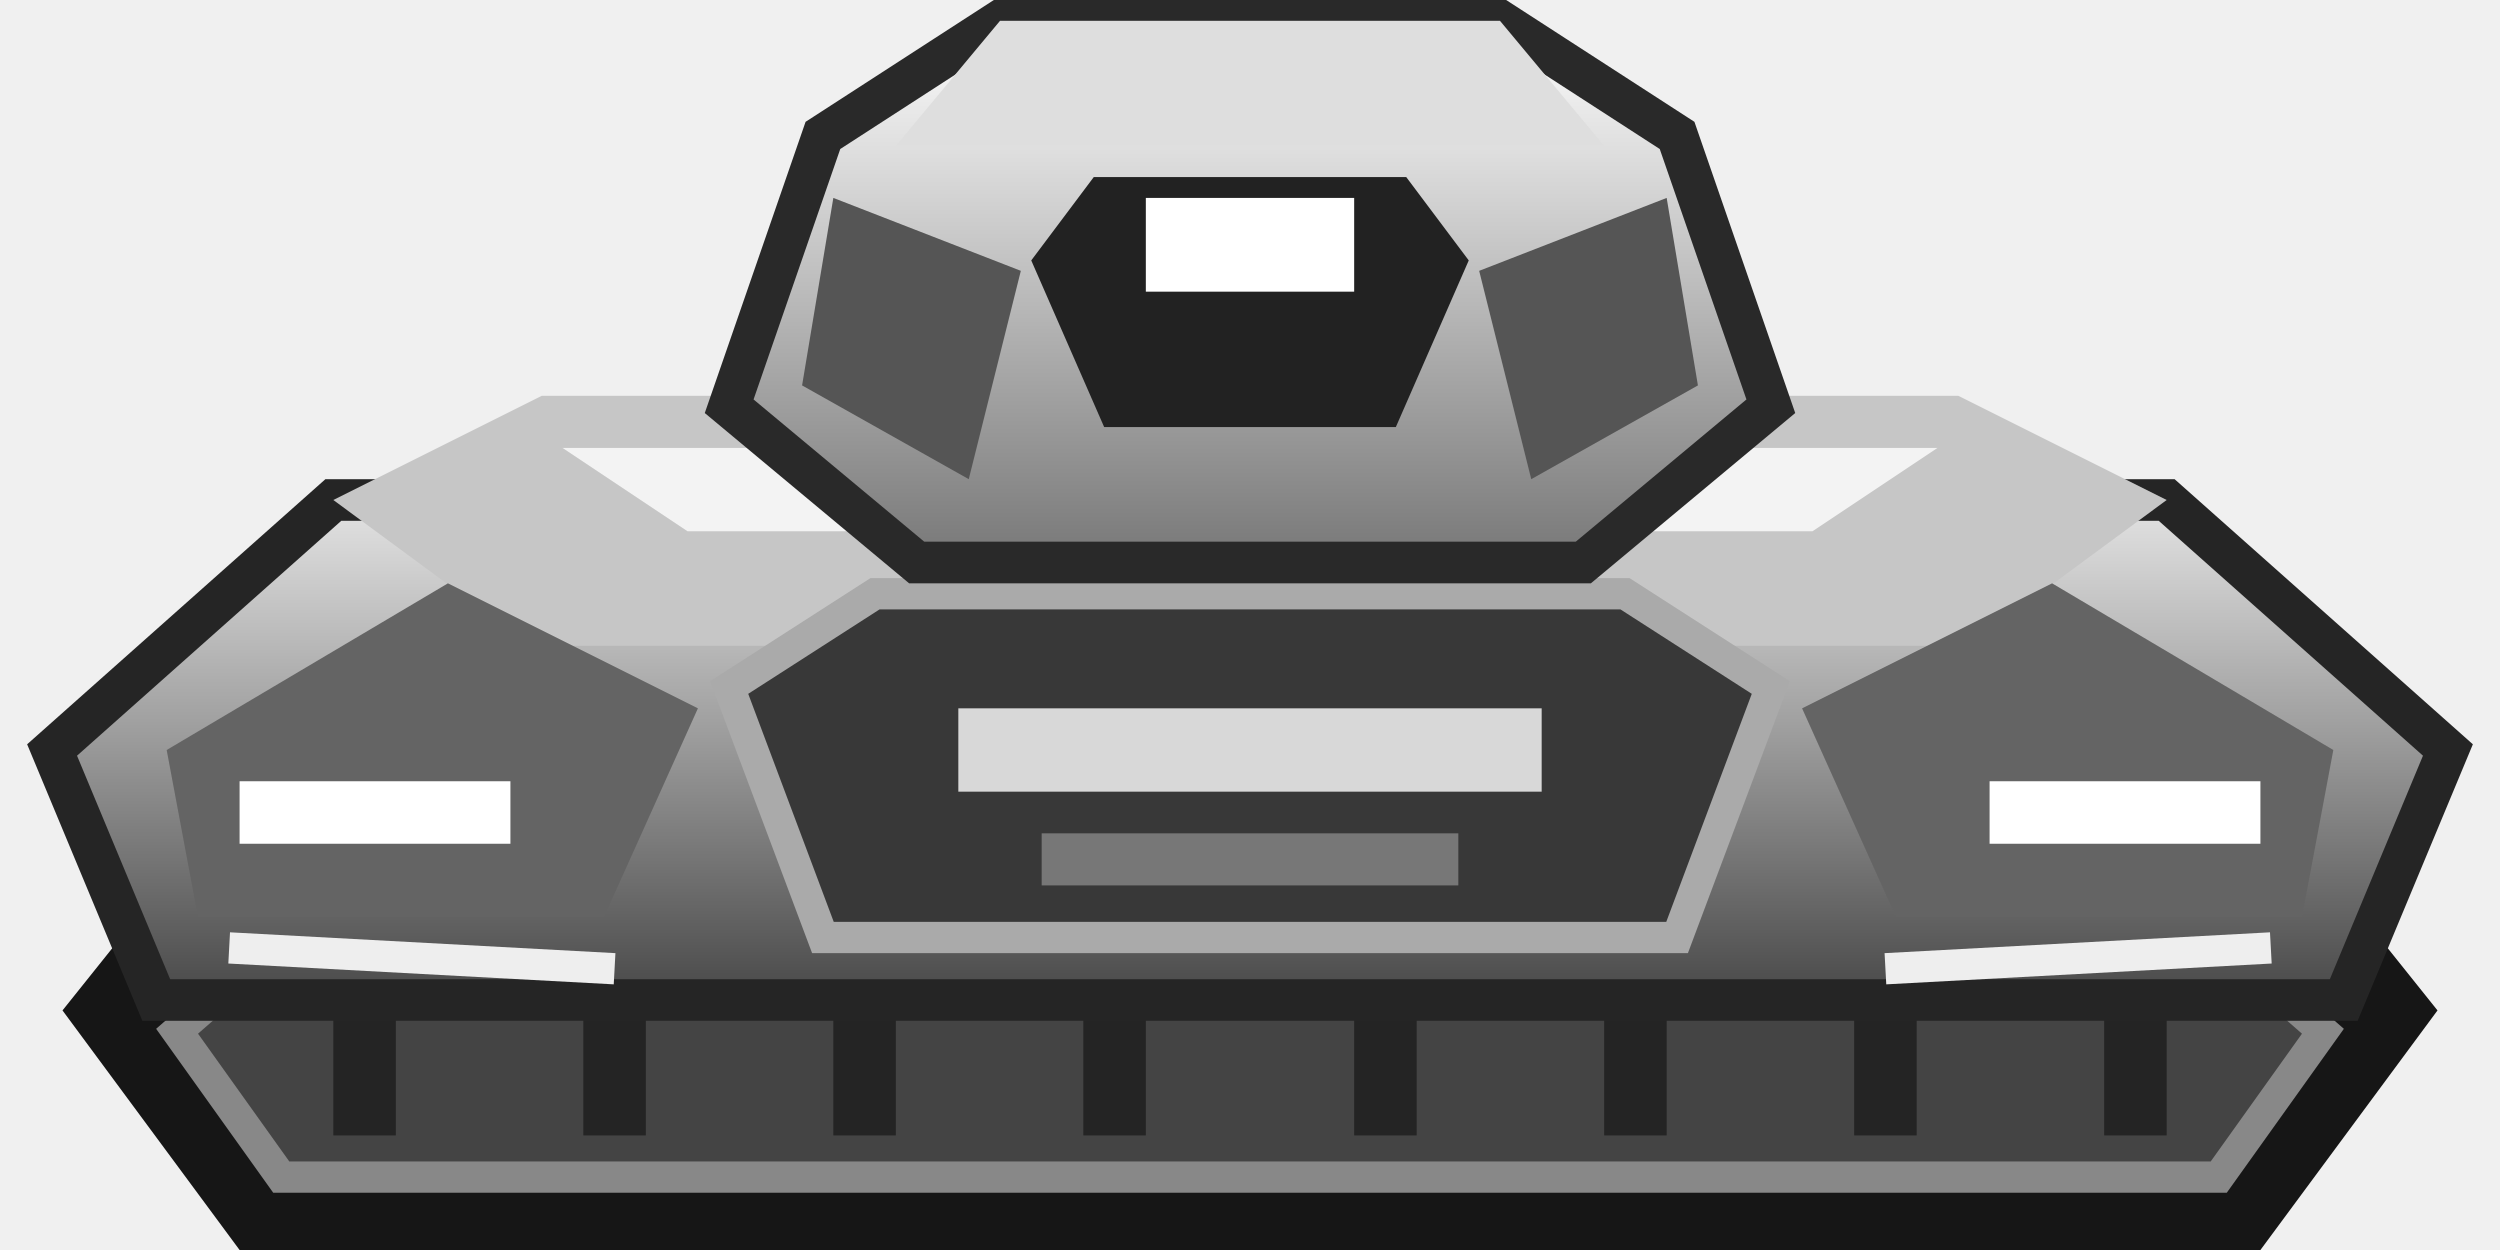
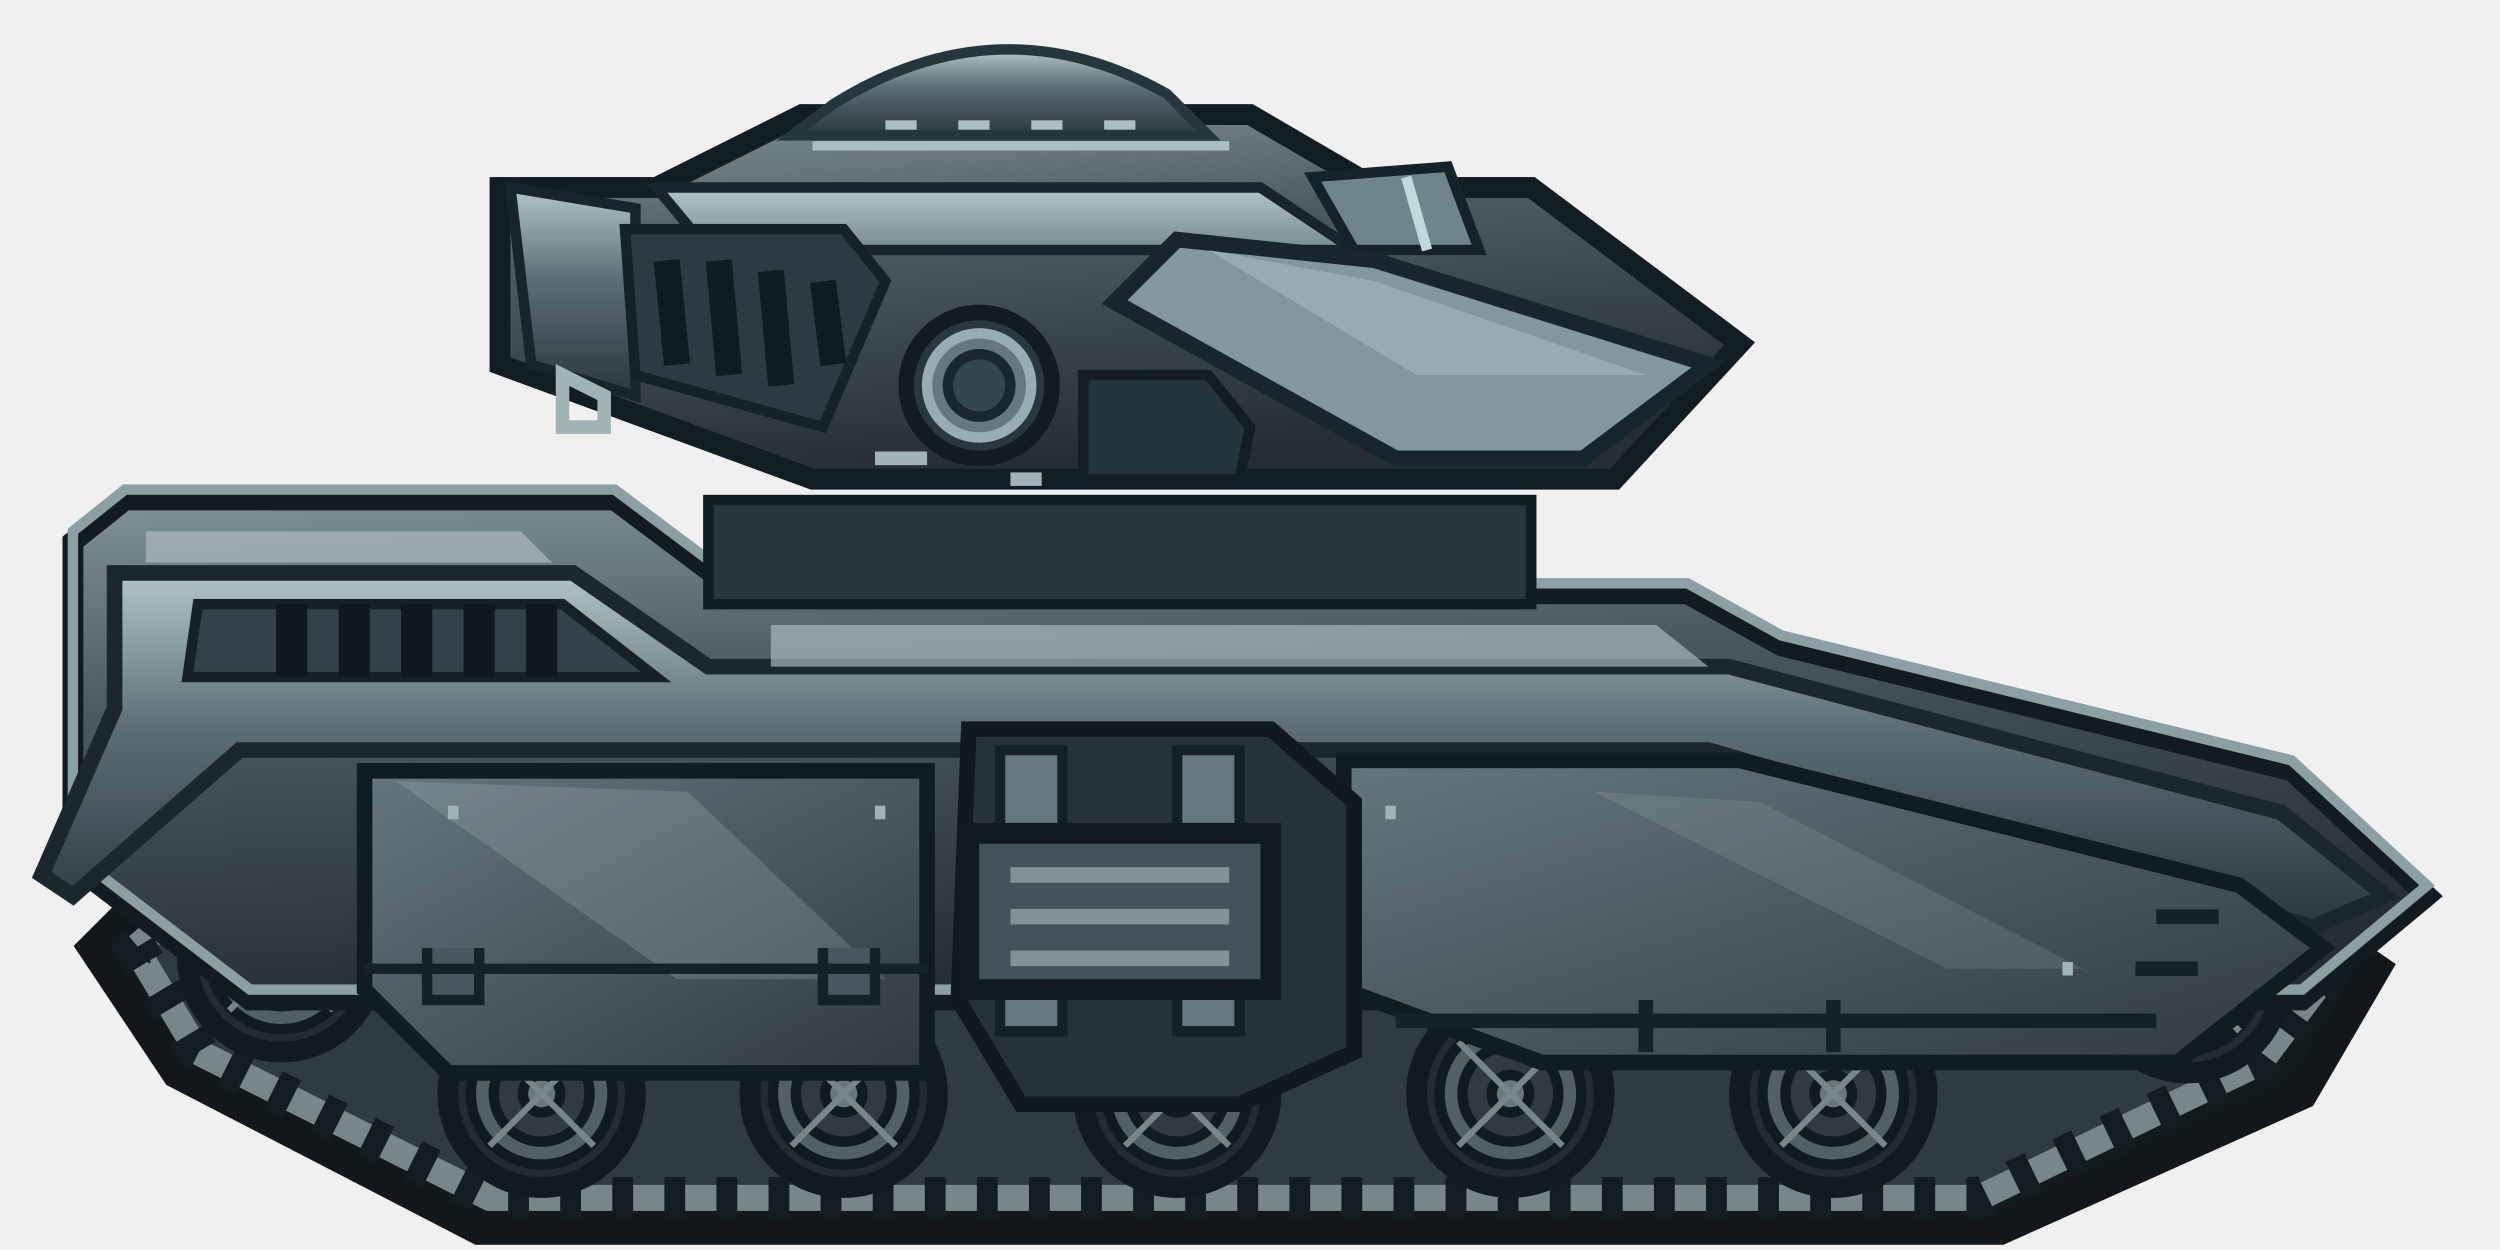
<svg xmlns="http://www.w3.org/2000/svg" width="24" height="12" viewBox="0 0 240 120">
  <defs>
-     <linearGradient id="armor" x2="0" y2="1">
-       <stop stop-color="#e4e4e4" />
-       <stop offset="0.48" stop-color="#9b9b9b" />
-       <stop offset="1" stop-color="#484848" />
+     <linearGradient id="armor" x2="0.25" y2="1">
+       <stop stop-color="#809296" />
+       <stop offset=".4" stop-color="#4c5a60" />
+       <stop offset="1" stop-color="#252d32" />
    </linearGradient>
-     <linearGradient id="turret" x2="0" y2="1">
-       <stop stop-color="#fff" />
-       <stop offset="1" stop-color="#777" />
+     <linearGradient id="edge" x2="0" y2="1">
+       <stop stop-color="#b2c5c6" />
+       <stop offset=".45" stop-color="#5a6c72" />
+       <stop offset="1" stop-color="#2b373d" />
    </linearGradient>
+     <linearGradient id="plate" x2="1" y2="1">
+       <stop stop-color="#65777e" />
+       <stop offset="1" stop-color="#30393e" />
+     </linearGradient>
+     <g id="wheel" stroke="#111a1e">
+       <circle r="9" fill="#222b30" stroke-width="2" />
+       <circle r="6.8" fill="#526066" />
+       <circle r="4.6" fill="#303a40" />
+       <circle r="1.8" fill="#68777b" />
+       <path d="M-5-5 5 5m-10 0L5-5" stroke="#78868a" stroke-width=".6" />
+     </g>
  </defs>
-   <path d="M18 82h204l12 15-17 23H23L6 97z" fill="#161616" />
-   <path d="M25 92h190l8 7-10 14H27L17 99z" fill="#444" stroke="#888" stroke-width="3" />
-   <path d="M35 96v13m24-13v13m24-13v13m24-13v13m26-13v13m24-13v13m24-13v13m24-13v13" stroke="#242424" stroke-width="6" />
-   <path d="M5 72 32 48h176l27 24-10 24H15z" fill="url(#armor)" stroke="#252525" stroke-width="4" />
-   <path d="m32 48 20-10h136l20 10-19 14H51z" fill="#c6c6c6" />
-   <path d="M54 43h132l-12 8H66z" fill="#f3f3f3" />
-   <path d="m16 72 27-16 24 12-9 20H19zm208 0-27-16-24 12 9 20h39z" fill="#646464" />
-   <path d="m70 66 14-9h72l14 9-9 24H79z" fill="#383838" stroke="#aaa" stroke-width="3" />
-   <path d="M92 68h56v8H92z" fill="#d8d8d8" />
-   <path d="M100 80h40v5h-40z" fill="#777" />
-   <path d="m70 39 9-26L96 2h48l17 11 9 26-18 15H88z" fill="url(#turret)" stroke="#292929" stroke-width="4" />
-   <path d="M96 2h48l10 12H86z" fill="#dedede" />
-   <path d="m80 19 18 7-5 20-16-9zm80 0-18 7 5 20 16-9z" fill="#555" />
-   <path d="M105 17h30l6 8-7 16h-28l-7-16z" fill="#222" />
-   <path d="M110 19h20v9h-20z" fill="#fff" />
-   <path d="M23 75h26v6H23zm168 0h26v6h-26z" fill="#fff" />
-   <path d="m22 91 37 2m122 0 37-2" stroke="#eee" stroke-width="3" />
+   <path d="M18 82h194l16 11-7 12-29 13H46L17 103 9 91Z" fill="#121a1e" stroke="#11171a" stroke-width="3" />
+   <path d="M20 85h190l13 9-6 8-27 13H47l-28-14-6-10Z" fill="#303b40" stroke="#78868a" stroke-width="2.5" />
+   <path d="M20 85h190l13 9-6 8-27 13H47l-28-14-6-10Z" fill="none" stroke="#131d21" stroke-width="4" stroke-dasharray="2 3" />
+   <use href="#wheel" x="27" y="92" />
+   <use href="#wheel" x="52" y="105" />
+   <use href="#wheel" x="81" y="105" />
+   <use href="#wheel" x="113" y="105" />
+   <use href="#wheel" x="145" y="105" />
+   <use href="#wheel" x="176" y="105" />
+   <use href="#wheel" x="210" y="94" />
+   <path d="M7 64V52l5-4h47l12 9h91l9 5 49 12 13 12-12 10H24L7 83Z" fill="url(#armor)" stroke="#111b20" stroke-width="2" />
+   <path d="M7 64V52l5-4h47l12 9h91l9 5 49 12 13 12-12 10H24L7 83Z" fill="none" stroke="#8b9fa4" stroke-width="1" transform="translate(0 -1)" />
+   <path d="M11 68V55h44l13 9h98l53 14 10 8-7 3-58-17H23L7 86 4 84Z" fill="url(#edge)" stroke="#1b272d" stroke-width="1.5" />
+   <path d="M14 54h39l-3-3H14Zm60 6h85l5 4H74Z" fill="#afbec0" opacity=".65" />
+   <path d="M19 58h35l9 7H18Z" fill="#354148" stroke="#162127" />
+   <path d="M28 58v7m6-7v7m6-7v7m6-7v7m6-7v7" stroke="#0f191e" stroke-width="3" />
+   <path d="M35 74h54v29H43l-8-8Z" fill="url(#plate)" stroke="#101c22" stroke-width="1.5" />
+   <path d="m38 75 28 1 19 18H65Z" fill="#b0bfc2" opacity=".23" />
+   <path d="M35 93h54m-48-2v5h5v-5m33 0v5h5v-5" fill="#48575d" stroke="#142127" />
+   <path d="M129 73h38l48 12 8 6-14 11h-61l-19-7Z" fill="url(#plate)" stroke="#101c22" stroke-width="1.5" />
+   <path d="m153 76 16 1 31 16h-13Z" fill="#afbec0" opacity=".16" />
+   <path d="M134 98h73m-49-2v5m18-5v5m31-13h6m-8 5h6" stroke="#142127" stroke-width="1.4" />
+   <path d="M93 70h29l8 7v24l-11 5H98l-6-10Z" fill="#263238" stroke="#0f191e" stroke-width="1.5" />
+   <path d="M96 72h6v27h-6Zm17 0h6v27h-6Z" fill="#65767c" stroke="#142026" />
+   <path d="M93 80h29v15H93Z" fill="#435159" stroke="#101a20" stroke-width="2" />
+   <path d="M97 84h21m-21 4h21m-21 4h21" stroke="#839195" stroke-width="1.5" />
+   <path d="M68 48h79v10H68Z" fill="#28353b" stroke="#111c21" />
+   <path d="M48 18h15l14-7h43l12 7h15l20 15-12 13H78L48 35Z" fill="url(#armor)" stroke="#121d23" stroke-width="2" />
+   <path d="m49 18 2 17 10 3V20Zm14 0h58l9 6H68Z" fill="url(#edge)" stroke="#17242b" />
+   <path d="M80 10q16-10 32-1l4 4H76Z" fill="url(#edge)" stroke="#26363d" />
+   <path d="M78 14h40m-33-2h3m4 0h3m4 0h3m4 0h3" stroke="#adbec1" stroke-width=".9" />
+   <path d="m126 17 13-1 3 8h-12Z" fill="#70858b" stroke="#14232a" />
+   <path d="m135 17 2 7" stroke="#c1d9db" />
+   <path d="m113 23 19 2 32 10-12 9h-18l-27-15Z" fill="#84979e" stroke="#17252c" stroke-width="1.5" />
+   <path d="m116 24 16 3 26 9h-22Z" fill="#b2c3c6" opacity=".45" />
+   <path d="M60 22h21l4 5-6 14-18-5Z" fill="#2c3a41" stroke="#142127" />
+   <path d="m64 25 1 10m4-10 1 11m4-10 1 11m4-10 1 8" stroke="#101b20" stroke-width="2.5" />
+   <circle cx="94" cy="37" r="7" fill="#29373e" stroke="#111b21" stroke-width="1.5" />
+   <circle cx="94" cy="37" r="5" fill="#64787e" stroke="#98adb1" />
+   <circle cx="94" cy="37" r="3" fill="#35464e" stroke="#19282f" />
+   <path d="M104 36h12l4 5-1 5h-15Z" fill="#23343a" stroke="#111d23" />
+   <path d="m54 36 4 2v3h-4Zm30 8h5m8 2h3m-57 32h1m40 0h1m48 0h1m64 15h1" fill="none" stroke="#a2b3b6" stroke-width="1.3" />
</svg>
